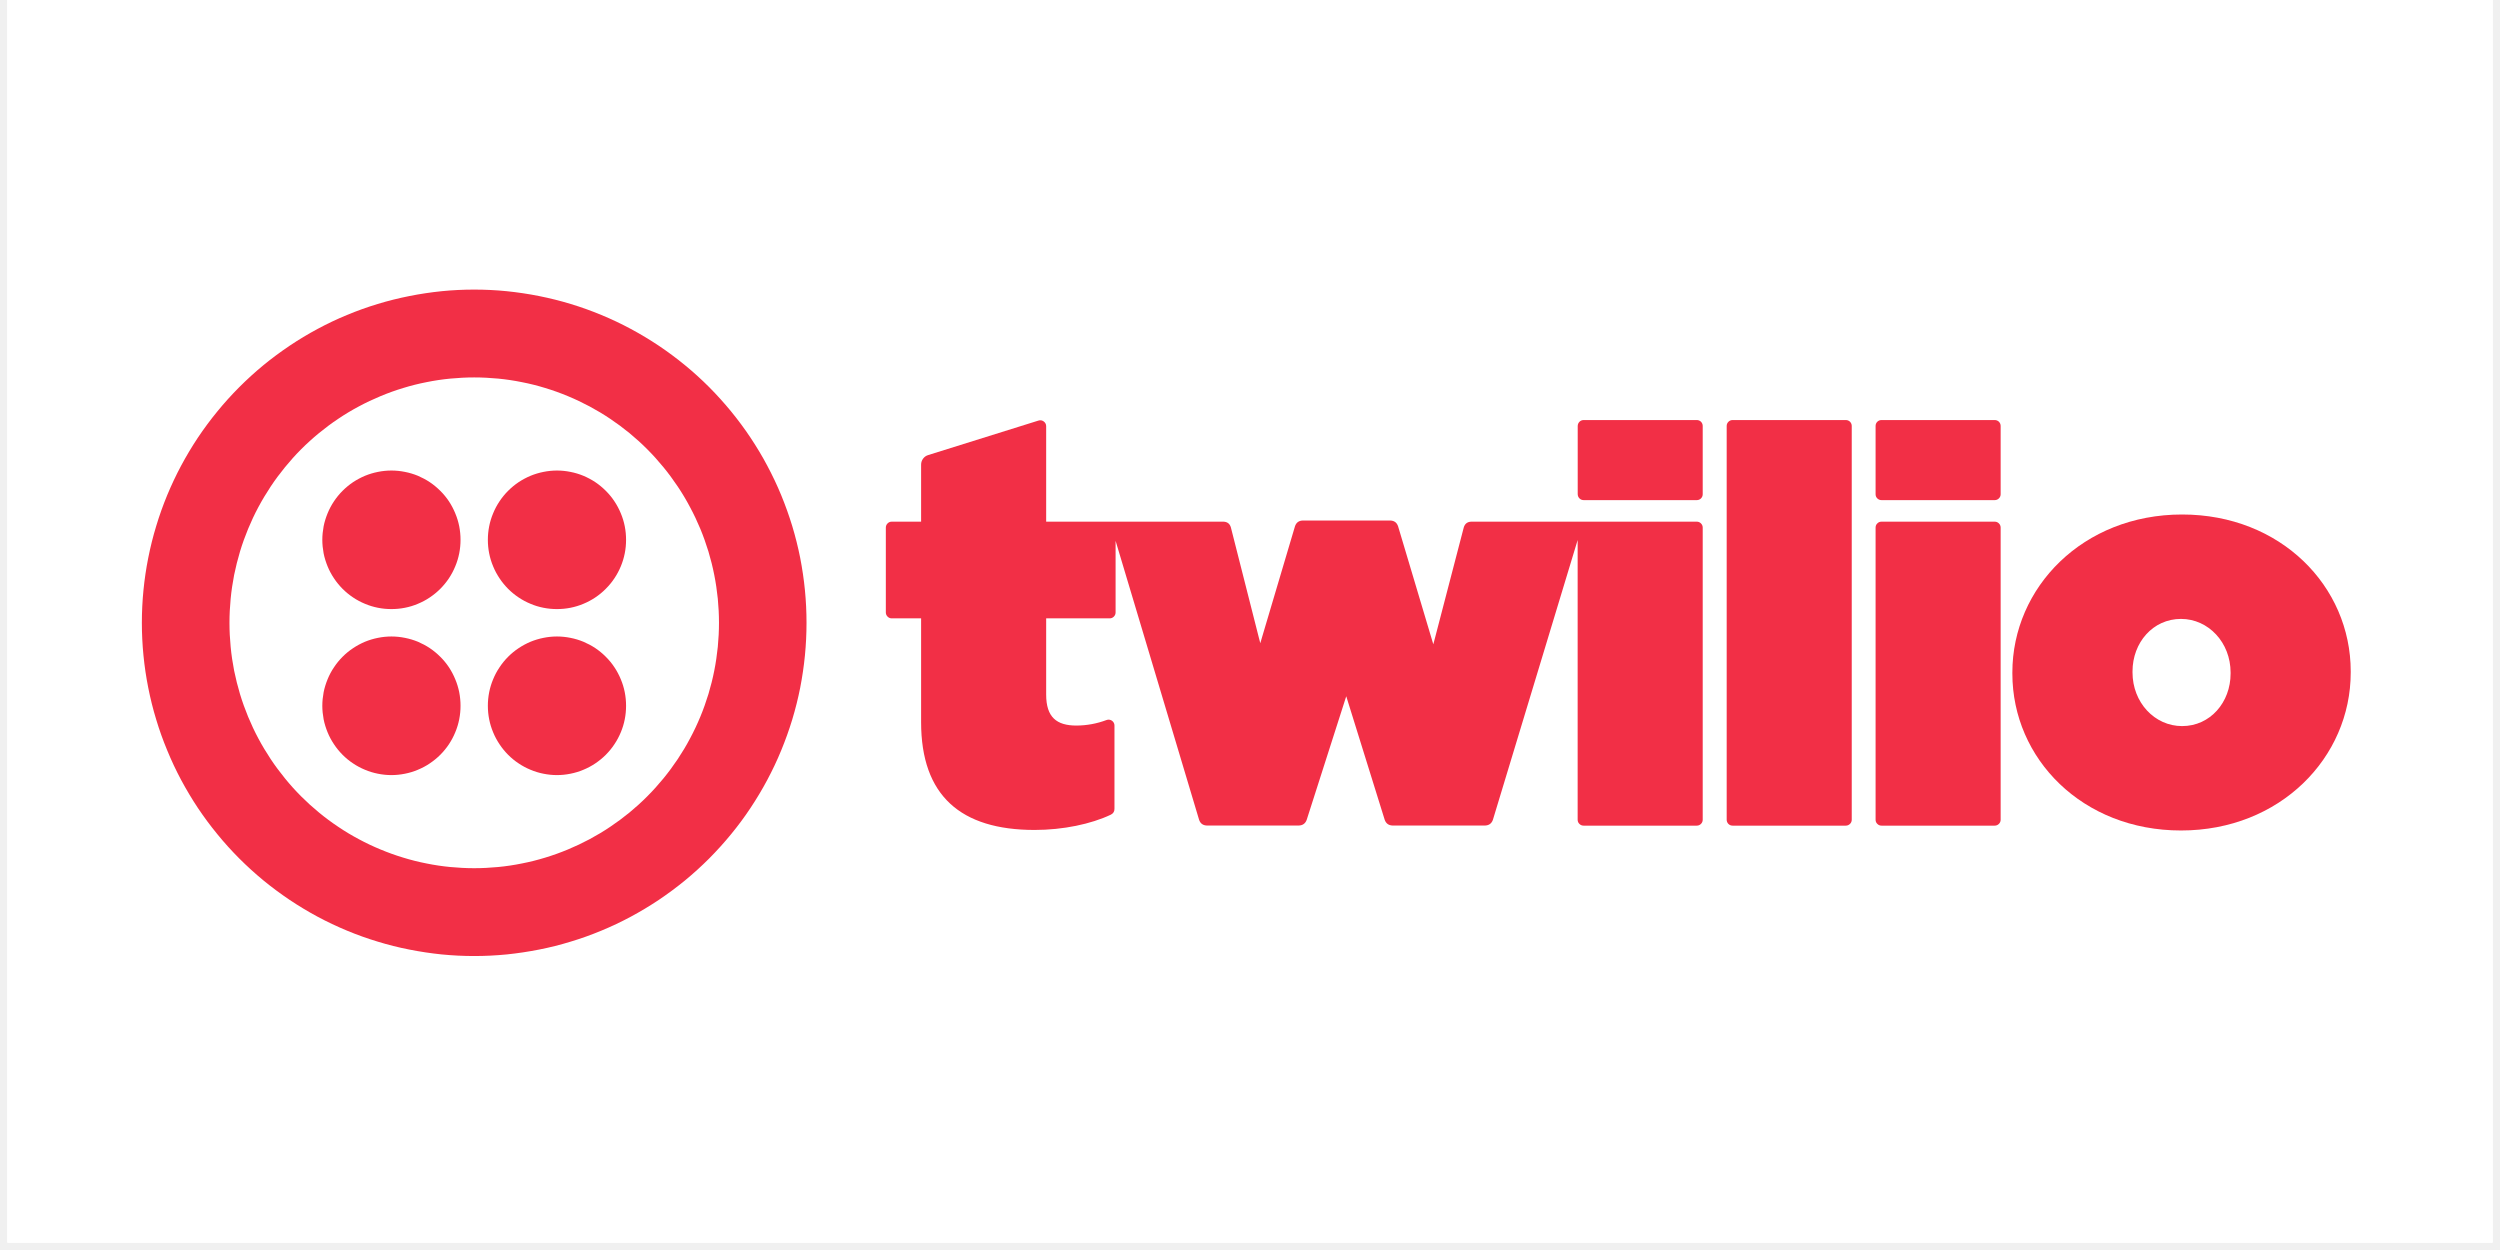
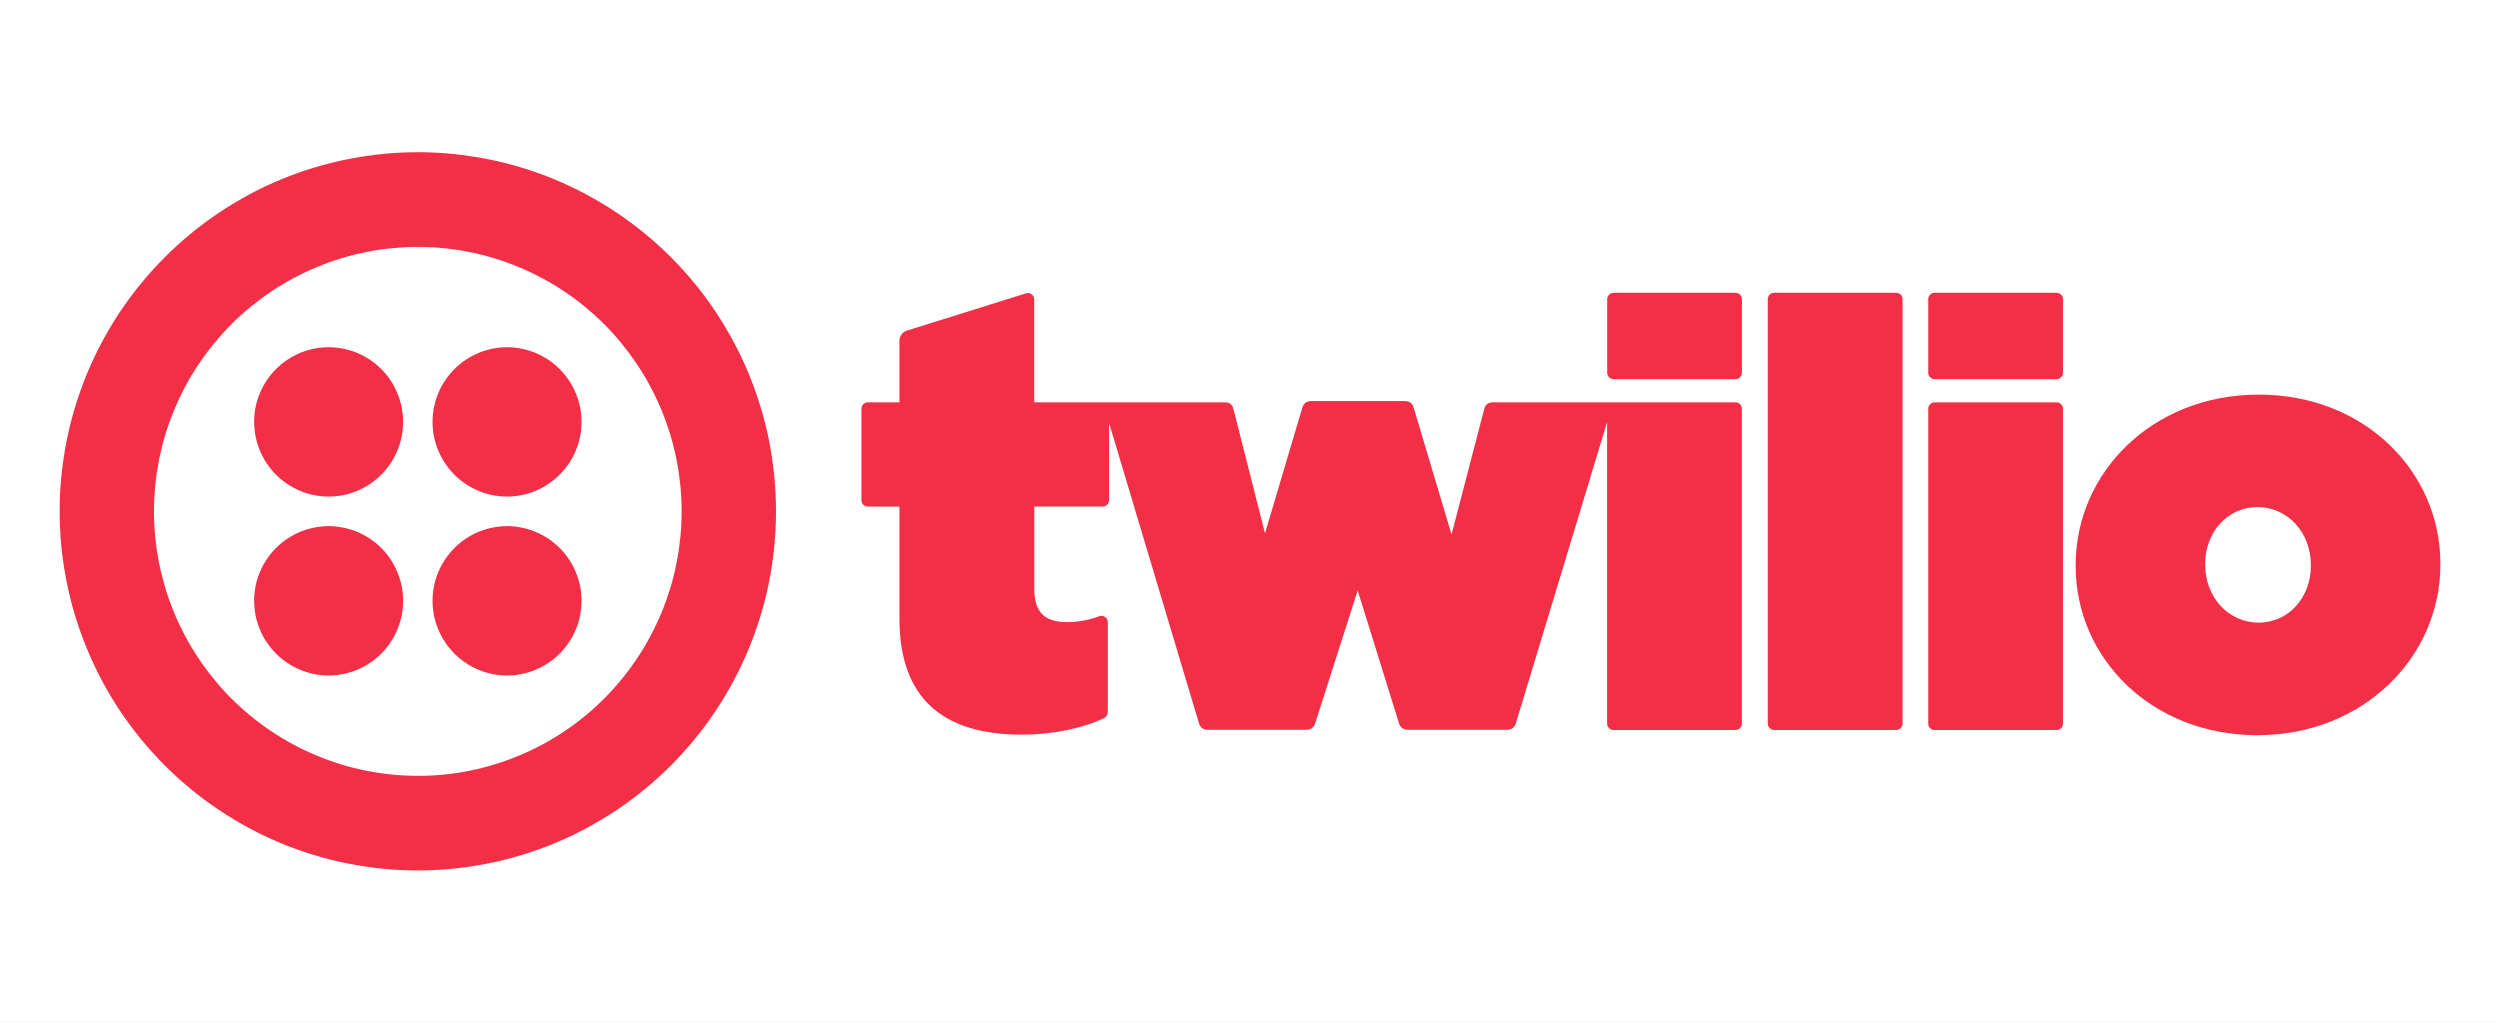
- <svg xmlns="http://www.w3.org/2000/svg" width="220" zoomAndPan="magnify" viewBox="0 0 165 82.5" height="110" preserveAspectRatio="xMidYMid meet" version="1.0">
+ <svg xmlns="http://www.w3.org/2000/svg" viewBox="0 0 623.62 255.12">
  <defs>
-     <clipPath id="id1">
-       <path d="M 0.496 0 L 164.504 0 L 164.504 82.004 L 0.496 82.004 Z M 0.496 0 " clip-rule="nonzero" />
-     </clipPath>
+     <style>.c{fill:#fff;}.d{fill:#f22f46;}</style>
  </defs>
-   <g clip-path="url(#id1)">
-     <path fill="rgb(100%, 100%, 100%)" d="M 0.496 0 L 164.504 0 L 164.504 89.457 L 0.496 89.457 Z M 0.496 0 " fill-opacity="1" fill-rule="nonzero" />
-     <path fill="rgb(100%, 100%, 100%)" d="M 0.496 0 L 164.504 0 L 164.504 82.004 L 0.496 82.004 Z M 0.496 0 " fill-opacity="1" fill-rule="nonzero" />
-     <path fill="rgb(100%, 100%, 100%)" d="M 0.496 0 L 164.504 0 L 164.504 82.004 L 0.496 82.004 Z M 0.496 0 " fill-opacity="1" fill-rule="nonzero" />
-     <path fill="rgb(100%, 100%, 100%)" d="M 0.496 0 L 164.504 0 L 164.504 82.004 L 0.496 82.004 Z M 0.496 0 " fill-opacity="1" fill-rule="nonzero" />
+   <g id="a">
+     <rect class="c" y="0" width="623.62" height="255.12" />
  </g>
-   <path fill="rgb(94.899%, 18.43%, 27.449%)" d="M 111.988 27.723 L 104.523 27.723 C 104.414 27.723 104.32 27.762 104.246 27.836 C 104.168 27.914 104.133 28.008 104.129 28.113 L 104.129 32.617 C 104.133 32.727 104.168 32.816 104.246 32.895 C 104.32 32.969 104.414 33.008 104.523 33.008 L 111.988 33.008 C 112.098 33.008 112.188 32.969 112.266 32.895 C 112.34 32.816 112.379 32.727 112.379 32.617 L 112.379 28.113 C 112.379 28.008 112.34 27.914 112.266 27.836 C 112.188 27.762 112.098 27.723 111.988 27.723 " fill-opacity="1" fill-rule="nonzero" />
-   <path fill="rgb(94.899%, 18.43%, 27.449%)" d="M 71.047 47.887 C 69.734 47.887 69.047 47.336 69.047 45.844 L 69.047 40.812 L 73.238 40.812 C 73.348 40.812 73.438 40.773 73.516 40.695 C 73.59 40.621 73.629 40.527 73.629 40.418 L 73.629 35.695 L 79.141 54.109 C 79.223 54.348 79.391 54.473 79.641 54.484 L 85.734 54.484 C 85.984 54.473 86.156 54.348 86.242 54.109 L 88.852 45.953 L 90.18 50.219 L 91.391 54.109 C 91.477 54.348 91.645 54.473 91.898 54.484 L 98.027 54.484 C 98.277 54.473 98.445 54.348 98.531 54.109 L 104.125 35.641 L 104.125 54.098 C 104.125 54.207 104.16 54.301 104.238 54.375 C 104.316 54.453 104.406 54.492 104.516 54.492 L 111.988 54.492 C 112.098 54.492 112.188 54.453 112.266 54.375 C 112.34 54.301 112.379 54.207 112.379 54.098 L 112.379 34.824 C 112.379 34.715 112.34 34.621 112.266 34.547 C 112.188 34.469 112.098 34.43 111.988 34.43 L 97.098 34.43 C 96.844 34.441 96.684 34.566 96.609 34.809 L 94.699 42.145 L 94.598 42.523 L 92.273 34.734 C 92.191 34.492 92.023 34.367 91.77 34.355 L 85.969 34.355 C 85.719 34.367 85.551 34.492 85.469 34.734 L 83.289 42.078 L 83.18 42.453 L 83.082 42.074 L 81.238 34.809 C 81.168 34.566 81.004 34.441 80.754 34.43 L 69.047 34.43 L 69.047 28.133 C 69.047 28 68.992 27.895 68.887 27.816 C 68.781 27.738 68.664 27.719 68.539 27.758 L 61.258 30.035 C 61.121 30.078 61.008 30.156 60.922 30.273 C 60.836 30.391 60.793 30.523 60.793 30.672 L 60.793 34.43 L 58.855 34.43 C 58.746 34.43 58.656 34.469 58.578 34.547 C 58.504 34.621 58.465 34.715 58.465 34.824 L 58.465 40.418 C 58.465 40.527 58.504 40.621 58.578 40.695 C 58.656 40.773 58.746 40.812 58.855 40.812 L 60.793 40.812 L 60.793 47.664 C 60.793 52.516 63.41 54.777 68.285 54.777 C 70.164 54.777 72.016 54.387 73.32 53.766 C 73.48 53.684 73.559 53.555 73.555 53.375 L 73.555 47.887 C 73.555 47.824 73.543 47.762 73.512 47.707 C 73.48 47.648 73.441 47.602 73.387 47.566 C 73.336 47.531 73.277 47.508 73.215 47.5 C 73.148 47.492 73.09 47.5 73.027 47.523 C 72.391 47.762 71.73 47.883 71.047 47.887 Z M 71.047 47.887 " fill-opacity="1" fill-rule="nonzero" />
-   <path fill="rgb(94.899%, 18.43%, 27.449%)" d="M 121.824 27.723 C 121.934 27.723 122.023 27.762 122.102 27.836 C 122.176 27.914 122.215 28.008 122.215 28.113 L 122.215 54.102 C 122.215 54.207 122.176 54.301 122.102 54.375 C 122.023 54.453 121.93 54.492 121.824 54.492 L 114.352 54.492 C 114.242 54.492 114.152 54.453 114.074 54.379 C 114 54.301 113.961 54.207 113.961 54.102 L 113.961 28.113 C 113.961 28.008 114 27.914 114.074 27.84 C 114.152 27.762 114.242 27.723 114.352 27.723 Z M 121.824 27.723 " fill-opacity="1" fill-rule="nonzero" />
-   <path fill="rgb(94.899%, 18.43%, 27.449%)" d="M 131.652 27.723 C 131.758 27.723 131.852 27.762 131.93 27.836 C 132.004 27.914 132.043 28.008 132.043 28.113 L 132.043 32.617 C 132.043 32.727 132.004 32.816 131.926 32.895 C 131.852 32.969 131.758 33.008 131.652 33.008 L 124.18 33.008 C 124.07 33.008 123.98 32.969 123.902 32.895 C 123.824 32.816 123.789 32.727 123.789 32.617 L 123.789 28.113 C 123.789 28.008 123.824 27.914 123.902 27.836 C 123.977 27.762 124.07 27.723 124.18 27.723 Z M 131.652 27.723 " fill-opacity="1" fill-rule="nonzero" />
-   <path fill="rgb(94.899%, 18.43%, 27.449%)" d="M 131.652 34.43 C 131.758 34.43 131.852 34.469 131.93 34.547 C 132.004 34.621 132.043 34.715 132.043 34.824 L 132.043 54.098 C 132.043 54.207 132.004 54.301 131.93 54.375 C 131.852 54.453 131.758 54.492 131.652 54.492 L 124.18 54.492 C 124.07 54.492 123.977 54.453 123.902 54.375 C 123.824 54.301 123.789 54.207 123.789 54.098 L 123.789 34.824 C 123.789 34.715 123.824 34.621 123.902 34.547 C 123.977 34.469 124.07 34.43 124.18 34.43 Z M 131.652 34.43 " fill-opacity="1" fill-rule="nonzero" />
-   <path fill="rgb(94.899%, 18.43%, 27.449%)" d="M 144.02 33.957 C 137.473 33.957 132.816 38.77 132.816 44.383 L 132.816 44.457 C 132.816 50.074 137.438 54.812 143.945 54.812 C 150.492 54.812 155.148 50 155.148 44.383 L 155.148 44.312 C 155.148 38.695 150.527 33.957 144.02 33.957 M 147.219 44.457 C 147.219 46.355 145.875 47.922 144.02 47.922 C 142.199 47.922 140.746 46.355 140.746 44.383 L 140.746 44.312 C 140.746 42.414 142.09 40.848 143.945 40.848 C 145.762 40.848 147.219 42.414 147.219 44.383 Z M 147.219 44.457 " fill-opacity="1" fill-rule="nonzero" />
-   <path fill="rgb(94.899%, 18.43%, 27.449%)" d="M 31.297 19.113 C 30.578 19.113 29.863 19.148 29.148 19.219 C 28.434 19.293 27.723 19.398 27.02 19.539 C 26.312 19.68 25.617 19.852 24.93 20.062 C 24.242 20.27 23.566 20.512 22.902 20.789 C 22.238 21.062 21.59 21.371 20.957 21.711 C 20.324 22.051 19.707 22.422 19.113 22.82 C 18.516 23.223 17.938 23.648 17.383 24.105 C 16.828 24.562 16.297 25.047 15.789 25.555 C 15.281 26.066 14.797 26.598 14.344 27.156 C 13.887 27.711 13.461 28.289 13.059 28.887 C 12.66 29.488 12.293 30.105 11.953 30.738 C 11.613 31.375 11.309 32.023 11.031 32.691 C 10.758 33.355 10.516 34.031 10.309 34.723 C 10.098 35.41 9.926 36.109 9.785 36.816 C 9.645 37.523 9.539 38.234 9.469 38.949 C 9.398 39.668 9.363 40.387 9.363 41.105 C 9.363 41.824 9.398 42.543 9.469 43.262 C 9.539 43.977 9.645 44.688 9.785 45.395 C 9.926 46.102 10.098 46.801 10.309 47.488 C 10.516 48.18 10.758 48.855 11.035 49.52 C 11.309 50.188 11.613 50.836 11.953 51.473 C 12.293 52.105 12.66 52.723 13.059 53.324 C 13.461 53.922 13.887 54.5 14.344 55.055 C 14.797 55.613 15.281 56.145 15.789 56.656 C 16.297 57.164 16.828 57.648 17.383 58.105 C 17.938 58.562 18.516 58.988 19.113 59.391 C 19.711 59.789 20.324 60.16 20.957 60.5 C 21.59 60.84 22.242 61.148 22.902 61.422 C 23.566 61.699 24.242 61.941 24.93 62.148 C 25.617 62.359 26.312 62.535 27.02 62.672 C 27.723 62.812 28.434 62.918 29.148 62.992 C 29.863 63.062 30.578 63.098 31.297 63.098 C 32.016 63.098 32.734 63.062 33.449 62.992 C 34.164 62.918 34.871 62.812 35.578 62.672 C 36.281 62.535 36.977 62.359 37.664 62.148 C 38.352 61.941 39.027 61.699 39.691 61.422 C 40.355 61.148 41.004 60.84 41.637 60.5 C 42.27 60.16 42.887 59.789 43.484 59.391 C 44.082 58.988 44.656 58.562 45.215 58.105 C 45.77 57.648 46.301 57.164 46.809 56.656 C 47.316 56.145 47.797 55.613 48.254 55.055 C 48.711 54.5 49.137 53.922 49.535 53.324 C 49.934 52.723 50.305 52.105 50.641 51.473 C 50.98 50.836 51.289 50.188 51.562 49.52 C 51.836 48.855 52.078 48.18 52.289 47.488 C 52.496 46.801 52.672 46.102 52.812 45.395 C 52.949 44.688 53.055 43.977 53.125 43.262 C 53.195 42.543 53.23 41.824 53.23 41.105 C 53.23 40.383 53.195 39.668 53.125 38.949 C 53.055 38.234 52.949 37.52 52.812 36.816 C 52.672 36.109 52.496 35.41 52.289 34.723 C 52.078 34.031 51.836 33.355 51.562 32.688 C 51.289 32.023 50.98 31.375 50.641 30.738 C 50.305 30.102 49.934 29.488 49.535 28.887 C 49.137 28.289 48.707 27.711 48.254 27.156 C 47.797 26.598 47.316 26.066 46.809 25.555 C 46.301 25.047 45.77 24.562 45.211 24.105 C 44.656 23.648 44.082 23.223 43.484 22.82 C 42.887 22.422 42.27 22.051 41.637 21.711 C 41.004 21.371 40.355 21.062 39.691 20.789 C 39.027 20.512 38.352 20.27 37.664 20.062 C 36.977 19.852 36.281 19.68 35.578 19.539 C 34.871 19.398 34.16 19.293 33.445 19.219 C 32.73 19.148 32.016 19.113 31.297 19.113 M 31.297 57.301 C 30.77 57.301 30.242 57.273 29.715 57.223 C 29.188 57.172 28.664 57.094 28.145 56.988 C 27.629 56.887 27.113 56.758 26.609 56.602 C 26.102 56.449 25.605 56.27 25.117 56.066 C 24.625 55.863 24.148 55.637 23.684 55.387 C 23.215 55.137 22.762 54.867 22.324 54.57 C 21.883 54.277 21.457 53.961 21.051 53.625 C 20.641 53.289 20.25 52.934 19.875 52.559 C 19.5 52.184 19.145 51.789 18.812 51.379 C 18.477 50.969 18.16 50.543 17.867 50.102 C 17.574 49.66 17.301 49.207 17.051 48.738 C 16.801 48.273 16.578 47.793 16.375 47.305 C 16.172 46.812 15.992 46.312 15.84 45.809 C 15.688 45.301 15.559 44.785 15.453 44.266 C 15.352 43.746 15.273 43.223 15.223 42.691 C 15.172 42.164 15.145 41.637 15.145 41.105 C 15.145 40.574 15.172 40.047 15.223 39.52 C 15.273 38.992 15.352 38.465 15.453 37.945 C 15.559 37.426 15.688 36.91 15.84 36.402 C 15.992 35.898 16.172 35.398 16.375 34.906 C 16.578 34.418 16.801 33.938 17.051 33.473 C 17.301 33.004 17.574 32.551 17.867 32.109 C 18.16 31.668 18.477 31.242 18.812 30.832 C 19.148 30.422 19.5 30.027 19.875 29.652 C 20.25 29.277 20.641 28.922 21.051 28.586 C 21.461 28.25 21.883 27.934 22.324 27.641 C 22.762 27.344 23.215 27.074 23.684 26.824 C 24.148 26.574 24.629 26.348 25.117 26.145 C 25.605 25.941 26.102 25.762 26.609 25.609 C 27.113 25.453 27.629 25.324 28.148 25.223 C 28.664 25.117 29.188 25.039 29.715 24.988 C 30.242 24.938 30.77 24.91 31.297 24.91 C 31.828 24.91 32.355 24.938 32.883 24.988 C 33.406 25.039 33.93 25.117 34.449 25.223 C 34.969 25.324 35.48 25.453 35.988 25.609 C 36.492 25.762 36.992 25.941 37.48 26.145 C 37.969 26.348 38.445 26.574 38.914 26.824 C 39.379 27.074 39.832 27.344 40.273 27.641 C 40.711 27.934 41.137 28.25 41.547 28.586 C 41.953 28.922 42.348 29.277 42.719 29.652 C 43.094 30.027 43.449 30.422 43.785 30.832 C 44.121 31.242 44.434 31.668 44.73 32.109 C 45.023 32.547 45.297 33.004 45.543 33.473 C 45.793 33.938 46.02 34.418 46.223 34.906 C 46.426 35.398 46.602 35.895 46.758 36.402 C 46.91 36.91 47.039 37.426 47.141 37.945 C 47.246 38.465 47.32 38.988 47.375 39.516 C 47.426 40.047 47.453 40.574 47.453 41.105 C 47.453 41.637 47.426 42.164 47.375 42.691 C 47.32 43.219 47.246 43.746 47.141 44.266 C 47.039 44.785 46.91 45.297 46.758 45.805 C 46.602 46.312 46.426 46.812 46.223 47.301 C 46.02 47.793 45.793 48.273 45.543 48.738 C 45.297 49.207 45.023 49.66 44.73 50.102 C 44.434 50.543 44.121 50.969 43.785 51.379 C 43.449 51.789 43.094 52.184 42.719 52.559 C 42.348 52.934 41.953 53.289 41.547 53.625 C 41.137 53.961 40.711 54.277 40.273 54.57 C 39.832 54.867 39.379 55.137 38.914 55.387 C 38.445 55.637 37.969 55.863 37.48 56.066 C 36.992 56.27 36.492 56.449 35.988 56.602 C 35.48 56.758 34.969 56.887 34.449 56.988 C 33.93 57.094 33.406 57.172 32.879 57.223 C 32.355 57.273 31.828 57.301 31.297 57.301 " fill-opacity="1" fill-rule="nonzero" />
-   <path fill="rgb(94.899%, 18.43%, 27.449%)" d="M 32.199 35.629 C 32.199 35.328 32.227 35.031 32.285 34.738 C 32.344 34.441 32.43 34.156 32.547 33.879 C 32.66 33.602 32.801 33.336 32.969 33.086 C 33.133 32.84 33.324 32.605 33.535 32.395 C 33.746 32.184 33.977 31.992 34.227 31.824 C 34.477 31.66 34.738 31.52 35.016 31.402 C 35.293 31.289 35.578 31.203 35.871 31.145 C 36.164 31.086 36.461 31.055 36.762 31.055 C 37.059 31.055 37.355 31.086 37.648 31.145 C 37.945 31.203 38.23 31.289 38.504 31.402 C 38.781 31.52 39.047 31.66 39.293 31.824 C 39.543 31.992 39.773 32.184 39.984 32.395 C 40.195 32.605 40.387 32.836 40.551 33.086 C 40.719 33.336 40.859 33.602 40.973 33.879 C 41.09 34.156 41.176 34.441 41.234 34.734 C 41.293 35.031 41.32 35.328 41.32 35.629 C 41.32 35.93 41.293 36.227 41.234 36.52 C 41.176 36.812 41.09 37.102 40.973 37.379 C 40.859 37.656 40.719 37.918 40.551 38.168 C 40.387 38.418 40.195 38.648 39.984 38.859 C 39.773 39.074 39.543 39.262 39.293 39.43 C 39.043 39.598 38.781 39.738 38.504 39.852 C 38.227 39.969 37.941 40.055 37.648 40.113 C 37.355 40.172 37.059 40.199 36.758 40.199 C 36.461 40.199 36.164 40.172 35.871 40.113 C 35.574 40.055 35.289 39.969 35.016 39.852 C 34.738 39.738 34.477 39.598 34.227 39.43 C 33.977 39.262 33.746 39.074 33.535 38.863 C 33.324 38.648 33.133 38.418 32.969 38.168 C 32.801 37.918 32.66 37.656 32.547 37.379 C 32.43 37.102 32.344 36.816 32.285 36.52 C 32.227 36.227 32.199 35.93 32.199 35.629 " fill-opacity="1" fill-rule="nonzero" />
-   <path fill="rgb(94.899%, 18.43%, 27.449%)" d="M 32.199 46.582 C 32.199 46.281 32.227 45.984 32.285 45.691 C 32.344 45.395 32.43 45.109 32.547 44.832 C 32.66 44.555 32.801 44.289 32.969 44.043 C 33.133 43.793 33.324 43.559 33.535 43.348 C 33.746 43.137 33.977 42.945 34.227 42.781 C 34.477 42.613 34.738 42.473 35.016 42.355 C 35.293 42.242 35.578 42.156 35.871 42.098 C 36.164 42.039 36.461 42.008 36.762 42.008 C 37.059 42.008 37.355 42.039 37.648 42.098 C 37.945 42.156 38.23 42.242 38.504 42.355 C 38.781 42.473 39.047 42.613 39.293 42.777 C 39.543 42.945 39.773 43.137 39.984 43.348 C 40.195 43.559 40.387 43.789 40.551 44.039 C 40.719 44.289 40.859 44.555 40.973 44.832 C 41.09 45.109 41.176 45.395 41.234 45.688 C 41.293 45.984 41.32 46.281 41.32 46.582 C 41.32 46.883 41.293 47.18 41.234 47.473 C 41.176 47.77 41.09 48.055 40.973 48.332 C 40.859 48.609 40.719 48.871 40.551 49.121 C 40.387 49.371 40.195 49.602 39.984 49.816 C 39.773 50.027 39.543 50.215 39.293 50.383 C 39.043 50.551 38.781 50.691 38.504 50.805 C 38.227 50.922 37.941 51.008 37.648 51.066 C 37.355 51.125 37.059 51.156 36.758 51.156 C 36.461 51.156 36.164 51.125 35.871 51.066 C 35.574 51.008 35.289 50.922 35.016 50.805 C 34.738 50.691 34.477 50.551 34.227 50.383 C 33.977 50.219 33.746 50.027 33.535 49.816 C 33.324 49.602 33.133 49.371 32.969 49.121 C 32.801 48.871 32.66 48.609 32.547 48.332 C 32.43 48.055 32.344 47.77 32.285 47.473 C 32.227 47.18 32.199 46.883 32.199 46.582 " fill-opacity="1" fill-rule="nonzero" />
-   <path fill="rgb(94.899%, 18.43%, 27.449%)" d="M 21.273 46.582 C 21.273 46.281 21.305 45.984 21.359 45.691 C 21.418 45.395 21.508 45.109 21.621 44.832 C 21.734 44.555 21.875 44.289 22.043 44.043 C 22.207 43.793 22.398 43.559 22.609 43.348 C 22.82 43.137 23.051 42.945 23.301 42.781 C 23.551 42.613 23.812 42.473 24.09 42.355 C 24.367 42.242 24.652 42.156 24.945 42.098 C 25.238 42.039 25.535 42.008 25.836 42.008 C 26.133 42.008 26.43 42.039 26.723 42.098 C 27.02 42.156 27.305 42.242 27.582 42.355 C 27.855 42.473 28.121 42.613 28.367 42.777 C 28.617 42.945 28.848 43.137 29.059 43.348 C 29.273 43.559 29.461 43.789 29.629 44.039 C 29.793 44.289 29.934 44.555 30.047 44.832 C 30.164 45.109 30.25 45.395 30.309 45.688 C 30.367 45.984 30.395 46.281 30.395 46.582 C 30.395 46.883 30.367 47.18 30.309 47.473 C 30.25 47.77 30.164 48.055 30.047 48.332 C 29.934 48.609 29.793 48.871 29.629 49.121 C 29.461 49.371 29.273 49.602 29.059 49.816 C 28.848 50.027 28.617 50.215 28.367 50.383 C 28.121 50.551 27.855 50.691 27.578 50.805 C 27.305 50.922 27.02 51.008 26.723 51.066 C 26.43 51.125 26.133 51.156 25.832 51.156 C 25.535 51.156 25.238 51.125 24.945 51.066 C 24.652 51.008 24.367 50.922 24.09 50.805 C 23.812 50.691 23.551 50.551 23.301 50.383 C 23.051 50.219 22.82 50.027 22.609 49.816 C 22.398 49.602 22.207 49.371 22.043 49.121 C 21.875 48.871 21.734 48.609 21.621 48.332 C 21.508 48.055 21.418 47.77 21.359 47.473 C 21.305 47.18 21.273 46.883 21.273 46.582 " fill-opacity="1" fill-rule="nonzero" />
-   <path fill="rgb(94.899%, 18.43%, 27.449%)" d="M 21.273 35.629 C 21.273 35.328 21.305 35.031 21.359 34.738 C 21.418 34.441 21.508 34.156 21.621 33.879 C 21.734 33.602 21.875 33.336 22.043 33.086 C 22.207 32.84 22.398 32.605 22.609 32.395 C 22.82 32.184 23.051 31.992 23.301 31.824 C 23.551 31.66 23.812 31.52 24.09 31.402 C 24.367 31.289 24.652 31.203 24.945 31.145 C 25.238 31.086 25.535 31.055 25.836 31.055 C 26.133 31.055 26.43 31.086 26.723 31.145 C 27.02 31.203 27.305 31.289 27.582 31.402 C 27.855 31.52 28.121 31.66 28.367 31.824 C 28.617 31.992 28.848 32.184 29.059 32.395 C 29.273 32.605 29.461 32.836 29.629 33.086 C 29.793 33.336 29.934 33.602 30.047 33.879 C 30.164 34.156 30.25 34.441 30.309 34.734 C 30.367 35.031 30.395 35.328 30.395 35.629 C 30.395 35.93 30.367 36.227 30.309 36.52 C 30.25 36.816 30.164 37.102 30.047 37.379 C 29.934 37.656 29.793 37.918 29.629 38.168 C 29.461 38.418 29.273 38.648 29.059 38.863 C 28.848 39.074 28.617 39.262 28.367 39.43 C 28.121 39.598 27.855 39.738 27.578 39.852 C 27.305 39.969 27.02 40.055 26.723 40.113 C 26.43 40.172 26.133 40.199 25.832 40.199 C 25.535 40.199 25.238 40.172 24.945 40.113 C 24.652 40.055 24.367 39.969 24.09 39.852 C 23.812 39.738 23.551 39.598 23.301 39.43 C 23.051 39.262 22.82 39.074 22.609 38.863 C 22.398 38.648 22.207 38.418 22.043 38.168 C 21.875 37.918 21.734 37.656 21.621 37.379 C 21.508 37.102 21.418 36.816 21.359 36.52 C 21.305 36.227 21.273 35.93 21.273 35.629 " fill-opacity="1" fill-rule="nonzero" />
+   <g id="b">
+     <g>
+       <path class="d" d="M432.93,73.04h-30.41c-.45,0-.83,.16-1.13,.46-.32,.32-.46,.7-.48,1.13v18.35c.02,.45,.16,.81,.48,1.13s.68,.46,1.13,.46h30.41c.45,0,.81-.16,1.13-.46,.3-.32,.46-.68,.46-1.13v-18.35c0-.43-.16-.81-.46-1.13-.32-.3-.68-.46-1.13-.46" />
+       <path class="d" d="M266.15,155.18c-5.35,0-8.15-2.24-8.15-8.32v-20.5h17.07c.45,0,.81-.16,1.13-.48s.46-.68,.46-1.13v-19.24l22.45,75.01c.33,.97,1.02,1.48,2.04,1.53h24.82c1.02-.05,1.72-.56,2.07-1.53l10.63-33.23,5.41,17.38,4.93,15.85c.35,.97,1.03,1.48,2.07,1.53h24.97c1.02-.05,1.7-.56,2.05-1.53l22.79-75.23v75.19c0,.45,.14,.83,.46,1.13,.32,.32,.68,.48,1.13,.48h30.44c.45,0,.81-.16,1.13-.48s.46-.68,.46-1.13V101.97c0-.45-.16-.83-.46-1.13-.32-.32-.68-.48-1.13-.48h-60.66c-1.03,.05-1.69,.56-1.99,1.54l-7.78,29.88-.41,1.54-9.47-31.73c-.33-.99-1.02-1.5-2.05-1.54h-23.63c-1.02,.05-1.7,.56-2.04,1.54l-8.88,29.92-.45,1.53-.4-1.54-7.51-29.6c-.29-.99-.95-1.5-1.97-1.54h-47.69v-25.65c0-.54-.22-.97-.65-1.29s-.91-.4-1.42-.24l-29.66,9.28c-.56,.18-1.02,.49-1.37,.97s-.53,1.02-.53,1.62v15.31h-7.89c-.45,0-.81,.16-1.13,.48s-.46,.68-.46,1.13v22.79c0,.45,.16,.83,.46,1.13,.32,.32,.68,.48,1.13,.48h7.89v27.91c0,19.76,10.66,28.98,30.52,28.98,7.65,0,15.2-1.59,20.51-4.12,.65-.33,.97-.86,.95-1.59v-22.36c0-.25-.05-.51-.18-.73-.13-.24-.29-.43-.51-.57-.21-.14-.45-.24-.7-.27-.27-.03-.51,0-.76,.1-2.59,.97-5.28,1.46-8.07,1.48Z" />
+       <path class="d" d="M473,73.04c.45,0,.81,.16,1.13,.46,.3,.32,.46,.7,.46,1.13v105.87c0,.43-.16,.81-.46,1.11-.32,.32-.7,.48-1.13,.48h-30.44c-.45,0-.81-.16-1.13-.46-.3-.32-.46-.7-.46-1.13V74.63c0-.43,.16-.81,.46-1.11,.32-.32,.68-.48,1.13-.48h30.44Z" />
+       <path class="d" d="M513.03,73.04c.43,0,.81,.16,1.13,.46,.3,.32,.46,.7,.46,1.13v18.35c0,.45-.16,.81-.48,1.13s-.68,.46-1.11,.46h-30.44c-.45,0-.81-.16-1.13-.46-.32-.32-.46-.68-.46-1.13v-18.35c0-.43,.14-.81,.46-1.13s.68-.46,1.13-.46h30.44Z" />
+       <path class="d" d="M513.03,100.37c.43,0,.81,.16,1.13,.48s.46,.68,.46,1.13v78.51c0,.45-.16,.83-.46,1.13-.32,.32-.7,.48-1.13,.48h-30.44c-.45,0-.83-.16-1.13-.48-.32-.3-.46-.68-.46-1.13V101.97c0-.45,.14-.83,.46-1.13,.3-.32,.68-.48,1.13-.48h30.44Z" />
+       <path class="d" d="M563.41,98.44c-26.67,0-45.64,19.6-45.64,42.47v.3c0,22.88,18.82,42.18,45.34,42.18s45.64-19.6,45.64-42.49v-.29c0-22.88-18.82-42.18-45.34-42.18m13.03,42.77c0,7.73-5.47,14.11-13.03,14.11s-13.33-6.38-13.33-14.42v-.29c0-7.73,5.47-14.11,13.03-14.11s13.33,6.38,13.33,14.4v.3Z" />
+       <path class="d" d="M104.22,37.97c-2.93,0-5.84,.14-8.75,.43-2.91,.3-5.81,.73-8.67,1.3-2.88,.57-5.71,1.27-8.51,2.13-2.8,.84-5.55,1.83-8.26,2.96-2.71,1.11-5.35,2.37-7.92,3.76s-5.09,2.9-7.51,4.52c-2.43,1.64-4.79,3.37-7.05,5.24s-4.42,3.83-6.49,5.9c-2.07,2.08-4.04,4.25-5.89,6.52-1.86,2.26-3.6,4.61-5.24,7.05-1.62,2.45-3.12,4.96-4.5,7.54-1.38,2.59-2.63,5.24-3.76,7.96-1.11,2.71-2.1,5.46-2.94,8.27-.86,2.8-1.56,5.65-2.13,8.53s-1,5.78-1.29,8.69c-.29,2.93-.43,5.86-.43,8.78s.14,5.86,.43,8.78c.29,2.91,.72,5.81,1.29,8.69s1.27,5.73,2.13,8.53c.84,2.82,1.83,5.57,2.96,8.27,1.11,2.72,2.36,5.36,3.74,7.96,1.38,2.58,2.88,5.09,4.5,7.54,1.64,2.43,3.37,4.79,5.24,7.05,1.85,2.28,3.82,4.44,5.89,6.52,2.07,2.07,4.23,4.04,6.49,5.9s4.61,3.6,7.05,5.24c2.43,1.62,4.93,3.13,7.51,4.52s5.24,2.64,7.92,3.76c2.71,1.13,5.46,2.12,8.26,2.96,2.8,.86,5.63,1.58,8.51,2.13,2.86,.57,5.76,1,8.67,1.3,2.91,.29,5.82,.43,8.75,.43s5.86-.14,8.77-.43c2.91-.3,5.79-.73,8.67-1.3,2.86-.56,5.7-1.27,8.5-2.13,2.8-.84,5.55-1.83,8.26-2.96,2.71-1.11,5.35-2.37,7.92-3.76s5.09-2.9,7.53-4.52c2.43-1.64,4.77-3.37,7.05-5.24,2.26-1.86,4.42-3.83,6.49-5.9,2.07-2.08,4.03-4.25,5.89-6.52,1.86-2.26,3.6-4.61,5.22-7.05,1.62-2.45,3.13-4.96,4.5-7.54,1.38-2.59,2.64-5.24,3.76-7.96,1.11-2.71,2.1-5.46,2.96-8.27,.84-2.8,1.56-5.65,2.13-8.53,.56-2.88,.99-5.78,1.27-8.69,.29-2.93,.43-5.86,.43-8.78s-.14-5.86-.43-8.78c-.29-2.91-.72-5.82-1.27-8.69-.57-2.88-1.29-5.73-2.13-8.53-.86-2.82-1.85-5.57-2.96-8.29-1.11-2.71-2.37-5.35-3.76-7.94-1.37-2.59-2.88-5.09-4.5-7.54-1.62-2.43-3.37-4.79-5.22-7.05-1.86-2.28-3.82-4.44-5.89-6.52-2.07-2.07-4.23-4.04-6.51-5.9-2.26-1.86-4.6-3.6-7.03-5.24-2.43-1.62-4.95-3.13-7.53-4.52s-5.22-2.64-7.92-3.76c-2.71-1.13-5.46-2.12-8.26-2.96-2.8-.86-5.63-1.56-8.5-2.13-2.88-.57-5.78-1-8.69-1.3-2.91-.29-5.82-.43-8.75-.43m0,155.56c-2.15,0-4.3-.11-6.44-.32s-4.28-.53-6.4-.95c-2.1-.41-4.2-.94-6.25-1.58-2.07-.62-4.09-1.35-6.08-2.18-2-.83-3.95-1.75-5.84-2.77-1.91-1.02-3.76-2.12-5.54-3.33-1.8-1.19-3.53-2.48-5.19-3.85-1.67-1.37-3.26-2.82-4.79-4.34s-2.98-3.13-4.33-4.81c-1.37-1.67-2.66-3.41-3.85-5.2s-2.31-3.64-3.33-5.55c-1.02-1.89-1.93-3.85-2.75-5.84-.83-2-1.56-4.04-2.18-6.09-.62-2.07-1.15-4.17-1.58-6.29-.41-2.12-.73-4.25-.94-6.41-.21-2.15-.32-4.3-.32-6.46s.11-4.31,.32-6.46c.21-2.15,.53-4.3,.94-6.41,.43-2.12,.95-4.22,1.58-6.29,.62-2.05,1.35-4.09,2.18-6.09,.83-1.99,1.73-3.95,2.75-5.84,1.02-1.91,2.13-3.76,3.33-5.55s2.48-3.53,3.85-5.2,2.8-3.28,4.33-4.81,3.12-2.98,4.79-4.34,3.39-2.66,5.19-3.85c1.78-1.21,3.63-2.31,5.54-3.33,1.89-1.02,3.85-1.94,5.84-2.77s4.01-1.56,6.08-2.18c2.05-.64,4.15-1.16,6.27-1.58,2.1-.43,4.23-.75,6.38-.95s4.3-.32,6.44-.32,4.31,.11,6.46,.32c2.13,.21,4.26,.53,6.38,.95,2.12,.41,4.2,.94,6.27,1.58,2.05,.62,4.09,1.35,6.08,2.18s3.93,1.75,5.84,2.77c1.89,1.02,3.74,2.12,5.54,3.33,1.78,1.19,3.52,2.48,5.19,3.85,1.65,1.37,3.26,2.82,4.77,4.34,1.53,1.53,2.98,3.13,4.34,4.81s2.64,3.41,3.85,5.2c1.19,1.78,2.31,3.64,3.31,5.55,1.02,1.89,1.94,3.85,2.77,5.84,.83,2,1.54,4.03,2.18,6.09,.62,2.07,1.15,4.17,1.56,6.29,.43,2.12,.73,4.25,.95,6.4,.21,2.16,.32,4.31,.32,6.48s-.11,4.31-.32,6.46c-.22,2.15-.53,4.3-.95,6.41-.41,2.12-.94,4.2-1.56,6.27-.64,2.07-1.35,4.11-2.18,6.09-.83,2-1.75,3.96-2.77,5.86-1,1.91-2.12,3.76-3.31,5.55-1.21,1.8-2.48,3.53-3.85,5.2s-2.82,3.28-4.34,4.81c-1.51,1.53-3.12,2.98-4.77,4.34-1.67,1.37-3.41,2.66-5.19,3.85-1.8,1.21-3.64,2.31-5.54,3.33-1.91,1.02-3.85,1.94-5.84,2.77s-4.03,1.56-6.08,2.18c-2.07,.64-4.15,1.16-6.27,1.58-2.12,.43-4.25,.75-6.4,.95-2.13,.21-4.28,.32-6.44,.32" />
+       <path class="d" d="M107.9,105.25c0-1.23,.11-2.43,.35-3.63,.24-1.21,.59-2.37,1.07-3.5,.46-1.13,1.03-2.21,1.72-3.23,.67-1,1.45-1.96,2.31-2.82s1.8-1.64,2.82-2.32c1.02-.67,2.08-1.24,3.21-1.72,1.13-.46,2.29-.81,3.48-1.05s2.4-.37,3.63-.37,2.42,.13,3.61,.37c1.21,.24,2.37,.59,3.48,1.05,1.13,.48,2.21,1.05,3.21,1.72,1.02,.68,1.96,1.46,2.82,2.32s1.64,1.8,2.31,2.82c.68,1.02,1.26,2.1,1.72,3.23,.48,1.13,.83,2.29,1.07,3.48,.24,1.21,.35,2.42,.35,3.64s-.11,2.43-.35,3.63-.59,2.37-1.07,3.5c-.46,1.13-1.03,2.2-1.72,3.21-.67,1.02-1.45,1.96-2.31,2.82-.86,.88-1.8,1.64-2.82,2.32s-2.08,1.26-3.21,1.72c-1.13,.48-2.29,.83-3.48,1.07s-2.4,.35-3.63,.35-2.42-.11-3.61-.35c-1.21-.24-2.37-.59-3.48-1.07-1.13-.46-2.2-1.03-3.21-1.72s-1.96-1.45-2.82-2.31c-.86-.88-1.64-1.81-2.31-2.83-.68-1.02-1.26-2.08-1.72-3.21-.48-1.13-.83-2.29-1.07-3.5-.24-1.19-.35-2.4-.35-3.63" />
+       <path class="d" d="M107.9,149.87c0-1.23,.11-2.43,.35-3.63,.24-1.21,.59-2.37,1.07-3.5,.46-1.13,1.03-2.21,1.72-3.21,.67-1.02,1.45-1.97,2.31-2.83s1.8-1.64,2.82-2.31c1.02-.68,2.08-1.26,3.21-1.73,1.13-.46,2.29-.81,3.48-1.05s2.4-.37,3.63-.37,2.42,.13,3.61,.37c1.21,.24,2.37,.59,3.48,1.05,1.13,.48,2.21,1.05,3.21,1.72,1.02,.68,1.96,1.46,2.82,2.32s1.64,1.8,2.31,2.82c.68,1.02,1.26,2.1,1.72,3.23,.48,1.13,.83,2.29,1.07,3.48,.24,1.21,.35,2.42,.35,3.64s-.11,2.43-.35,3.63c-.24,1.21-.59,2.37-1.07,3.5-.46,1.13-1.03,2.2-1.72,3.21-.67,1.02-1.45,1.96-2.31,2.83-.86,.86-1.8,1.62-2.82,2.31s-2.08,1.26-3.21,1.72c-1.13,.48-2.29,.83-3.48,1.07s-2.4,.37-3.63,.37-2.42-.13-3.61-.37c-1.21-.24-2.37-.59-3.48-1.07-1.13-.46-2.2-1.03-3.21-1.72-1.02-.67-1.96-1.45-2.82-2.31-.86-.88-1.64-1.81-2.31-2.83-.68-1.02-1.26-2.08-1.72-3.21-.48-1.13-.83-2.29-1.07-3.5-.24-1.19-.35-2.4-.35-3.63" />
+       <path class="d" d="M63.39,149.87c0-1.23,.13-2.43,.35-3.63,.24-1.21,.6-2.37,1.07-3.5s1.03-2.21,1.72-3.21c.67-1.02,1.45-1.97,2.31-2.83s1.8-1.64,2.82-2.31c1.02-.68,2.08-1.26,3.21-1.73,1.13-.46,2.29-.81,3.48-1.05s2.4-.37,3.63-.37,2.42,.13,3.61,.37c1.21,.24,2.37,.59,3.5,1.05,1.11,.48,2.2,1.05,3.2,1.72,1.02,.68,1.96,1.46,2.82,2.32,.88,.86,1.64,1.8,2.32,2.82,.67,1.02,1.24,2.1,1.7,3.23,.48,1.13,.83,2.29,1.07,3.48,.24,1.21,.35,2.42,.35,3.64s-.11,2.43-.35,3.63c-.24,1.21-.59,2.37-1.07,3.5-.46,1.13-1.03,2.2-1.7,3.21-.68,1.02-1.45,1.96-2.32,2.83s-1.8,1.62-2.82,2.31c-1,.68-2.08,1.26-3.21,1.72-1.11,.48-2.28,.83-3.48,1.07-1.19,.24-2.4,.37-3.63,.37s-2.42-.13-3.61-.37-2.36-.59-3.48-1.07c-1.13-.46-2.2-1.03-3.21-1.72-1.02-.67-1.96-1.45-2.82-2.31-.86-.88-1.64-1.81-2.31-2.83-.68-1.02-1.26-2.08-1.72-3.21s-.83-2.29-1.07-3.5c-.22-1.19-.35-2.4-.35-3.63" />
+       <path class="d" d="M63.39,105.25c0-1.23,.13-2.43,.35-3.63,.24-1.21,.6-2.37,1.07-3.5s1.03-2.21,1.72-3.23c.67-1,1.45-1.96,2.31-2.82s1.8-1.64,2.82-2.32c1.02-.67,2.08-1.24,3.21-1.72,1.13-.46,2.29-.81,3.48-1.05s2.4-.37,3.63-.37,2.42,.13,3.61,.37c1.21,.24,2.37,.59,3.5,1.05,1.11,.48,2.2,1.05,3.2,1.72,1.02,.68,1.96,1.46,2.82,2.32,.88,.86,1.64,1.8,2.32,2.82,.67,1.02,1.24,2.1,1.7,3.23,.48,1.13,.83,2.29,1.07,3.48,.24,1.21,.35,2.42,.35,3.64s-.11,2.43-.35,3.63c-.24,1.21-.59,2.37-1.07,3.5-.46,1.13-1.03,2.2-1.7,3.21-.68,1.02-1.45,1.96-2.32,2.83s-1.8,1.62-2.82,2.31c-1,.68-2.08,1.26-3.21,1.72-1.11,.48-2.28,.83-3.48,1.07-1.19,.24-2.4,.35-3.63,.35s-2.42-.11-3.61-.35-2.36-.59-3.48-1.07c-1.13-.46-2.2-1.03-3.21-1.72s-1.96-1.45-2.82-2.31c-.86-.88-1.64-1.81-2.31-2.83-.68-1.02-1.26-2.08-1.72-3.21s-.83-2.29-1.07-3.5c-.22-1.19-.35-2.4-.35-3.63" />
+     </g>
+   </g>
</svg>
